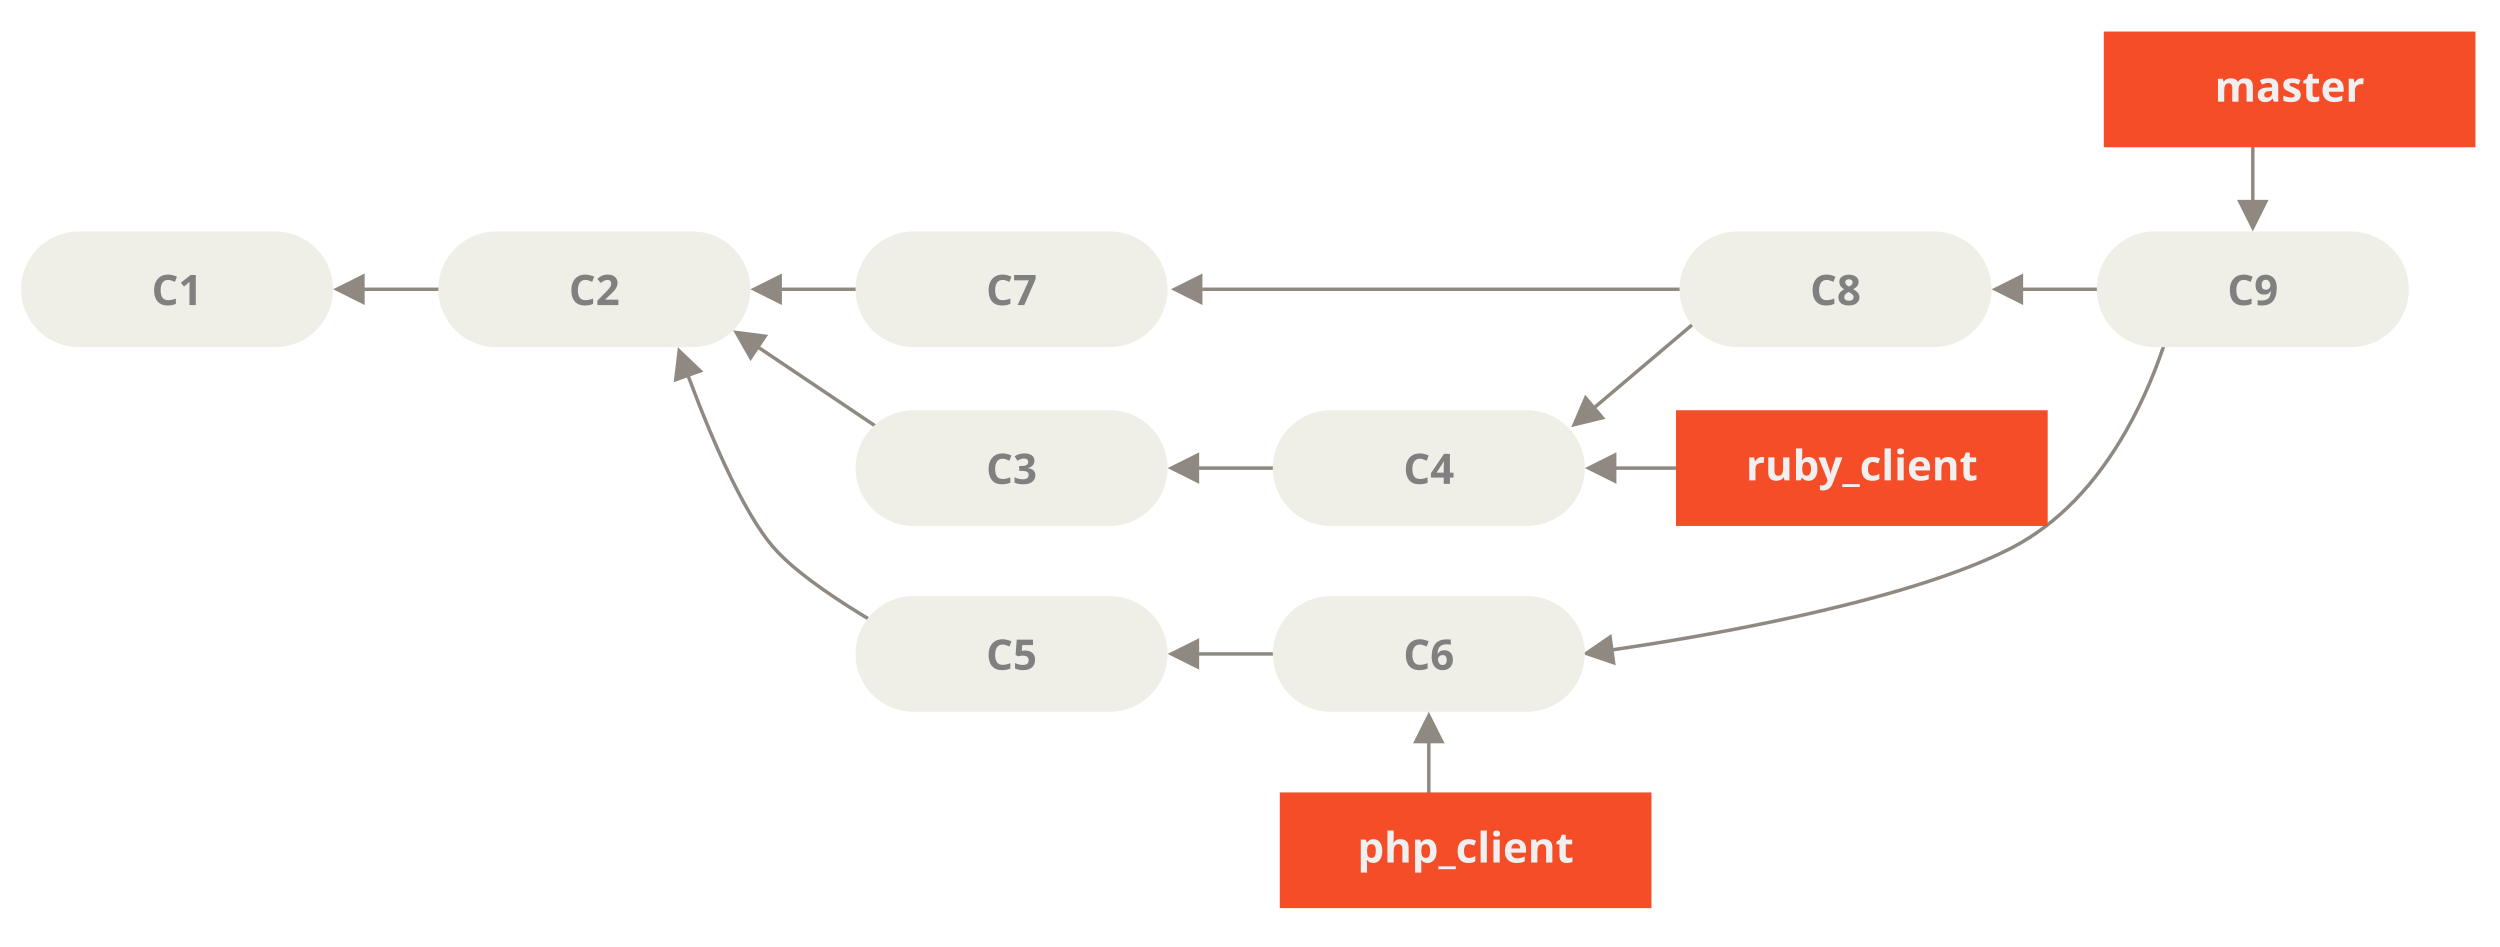
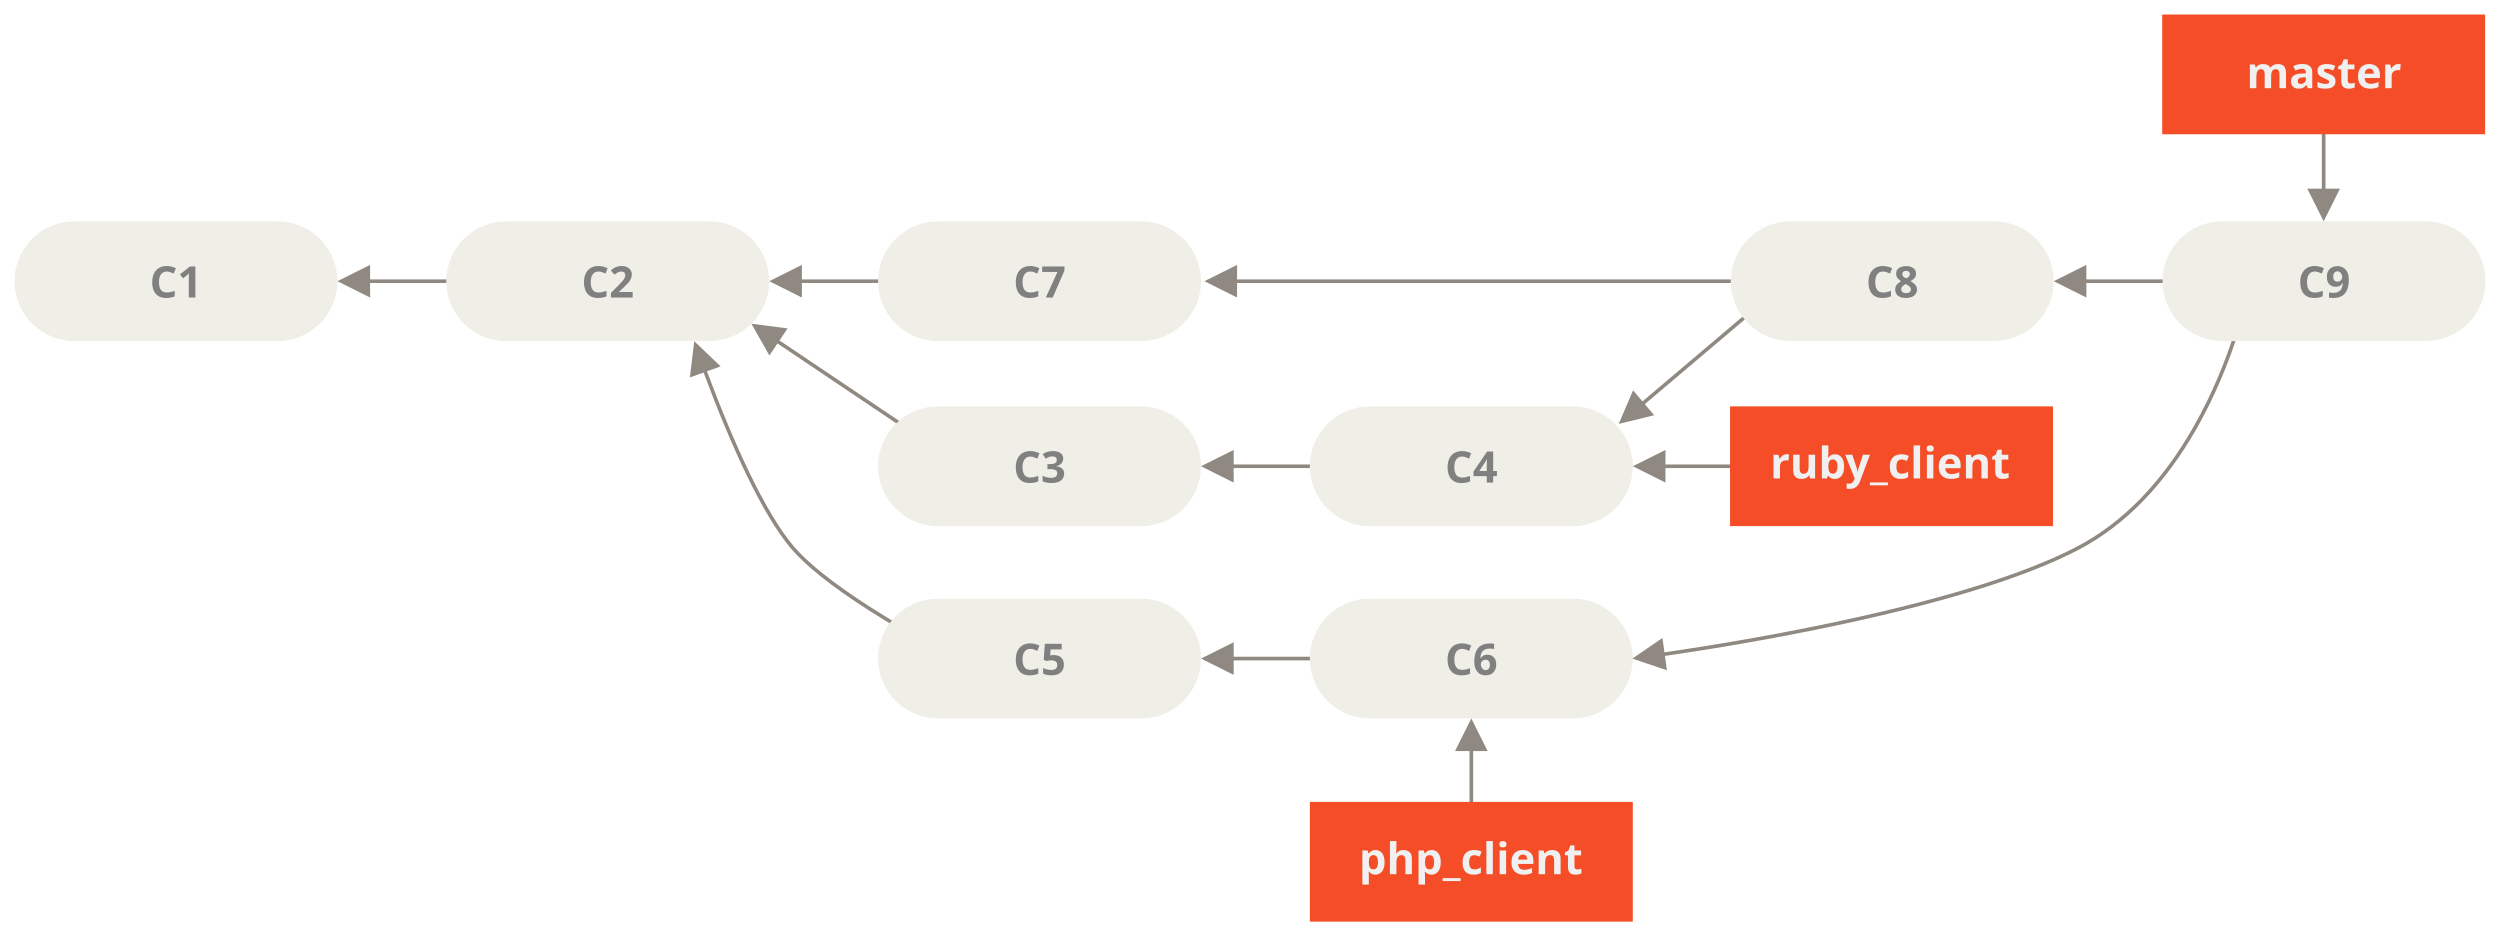
- <svg xmlns="http://www.w3.org/2000/svg" width="713px" height="270px" viewBox="0 0 713 270" version="1.1">
-   <g id="05---Merging-Workflows-2" stroke="none" stroke-width="1" fill="none" fill-rule="evenodd">
-     <g id="Line-+-brown-2" transform="translate(6, 66)">
+ <svg xmlns="http://www.w3.org/2000/svg" id="svg10843" version="1.1" viewBox="0 0 689 258">
+   <g id="g11072" transform="translate(-2,-5)">
+     <g id="Line-+-brown-2" transform="translate(6,66)" style="fill-rule:evenodd;fill:none">
      <g id="brown">
-         <rect id="Rectangle-1" fill="#EFEFE7" fill-rule="evenodd" x="0" y="0" width="89" height="33" rx="16.5" />
-         <text stroke="none" font-family="Source Code Pro" font-size="12px" font-weight="700" fill="#979797" fill-opacity="1" text-anchor="middle" id="C6">
-           <tspan fill="#808080" x="44.5" y="21" fill-opacity="1">C1</tspan>
+         <rect id="Rectangle-1" width="89" height="33" rx="16.5" ry="16.5" style="fill-rule:evenodd;fill:#efefe7" />
+         <text id="C6" font-size="12px" font-weight="700" style="fill:#979797;font-family:'Source Code Pro';font-size:12px;font-weight:700;text-anchor:middle">
+           <tspan id="tspan10723" x="44.5" y="21" style="fill:gray">C1</tspan>
        </text>
      </g>
    </g>
-     <g id="Line-+-brown-3" transform="translate(95, 66)">
-       <path id="Line" d="M9,16 L54,16 L54,17 L9,17 L9,21 L0,16.5 L9,12 L9,16 Z" fill="#8F8981" fill-rule="nonzero" />
-       <g id="brown" transform="translate(30, 0)">
-         <rect id="Rectangle-1" fill="#EFEFE7" fill-rule="evenodd" x="0" y="0" width="89" height="33" rx="16.5" />
-         <text stroke="none" font-family="Source Code Pro" font-size="12px" font-weight="700" fill="#979797" fill-opacity="1" text-anchor="middle" id="C6">
-           <tspan fill="#808080" x="44.5" y="21" fill-opacity="1">C2</tspan>
+     <g id="Line-+-brown-3" transform="translate(95,66)" style="fill-rule:evenodd;fill:none">
+       <path id="Line" d="m9 16h45v1h-45v4l-9-4.5 9-4.5z" style="fill-rule:nonzero;fill:#8f8981" />
+       <g id="g10735" transform="translate(30)">
+         <rect id="rect10729" width="89" height="33" rx="16.5" ry="16.5" style="fill-rule:evenodd;fill:#efefe7" />
+         <text id="text10733" font-size="12px" font-weight="700" style="fill:#979797;font-family:'Source Code Pro';font-size:12px;font-weight:700;text-anchor:middle">
+           <tspan id="tspan10731" x="44.5" y="21" style="fill:gray">C2</tspan>
        </text>
      </g>
    </g>
-     <path id="Line-3" d="M223,82 L268,82 L268,83 L223,83 L223,87 L214,82.5 L223,78 L223,82 Z" fill="#8F8981" fill-rule="nonzero" />
-     <g id="brown" transform="translate(244, 66)">
-       <rect id="Rectangle-1" fill="#EFEFE7" fill-rule="evenodd" x="0" y="0" width="89" height="33" rx="16.5" />
-       <text stroke="none" font-family="Source Code Pro" font-size="12px" font-weight="700" fill="#979797" fill-opacity="1" text-anchor="middle" id="C6">
-         <tspan fill="#808080" x="44.5" y="21" fill-opacity="1">C7</tspan>
-       </text>
-     </g>
-     <g id="Line-+-brown-5" transform="translate(209, 94)">
-       <path id="Line" d="M7.833,4.828 L59.194,39.364 L58.636,40.194 L7.275,5.658 L5.043,8.977 L0.085,0.221 L10.065,1.509 L7.833,4.828 Z" fill="#8F8981" fill-rule="nonzero" />
-       <g id="brown" transform="translate(35, 23)">
-         <rect id="Rectangle-1" fill="#EFEFE7" fill-rule="evenodd" x="0" y="0" width="89" height="33" rx="16.5" />
-         <text stroke="none" font-family="Source Code Pro" font-size="12px" font-weight="700" fill="#979797" fill-opacity="1" text-anchor="middle" id="C6">
-           <tspan fill="#808080" x="44.5" y="21" fill-opacity="1">C3</tspan>
+     <g id="g10998">
+       <path id="Line-3" d="m223 82h45v1h-45v4l-9-4.5 9-4.5z" style="fill:#8f8981" />
+       <g id="g10745" transform="translate(244,66)" style="fill-rule:evenodd;fill:none">
+         <rect id="rect10739" width="89" height="33" rx="16.5" ry="16.5" style="fill-rule:evenodd;fill:#efefe7" />
+         <text id="text10743" font-size="12px" font-weight="700" style="fill:#979797;font-family:'Source Code Pro';font-size:12px;font-weight:700;text-anchor:middle">
+           <tspan id="tspan10741" x="44.5" y="21" style="fill:gray">C7</tspan>
        </text>
      </g>
    </g>
-     <g id="Line-+-brown-6" transform="translate(333, 117)">
-       <path id="Line" d="M9,16 L54,16 L54,17 L9,17 L9,21 L0,16.5 L9,12 L9,16 Z" fill="#8F8981" fill-rule="nonzero" />
-       <g id="brown" transform="translate(30, 0)">
-         <rect id="Rectangle-1" fill="#EFEFE7" fill-rule="evenodd" x="0" y="0" width="89" height="33" rx="16.5" />
-         <text stroke="none" font-family="Source Code Pro" font-size="12px" font-weight="700" fill="#979797" fill-opacity="1" text-anchor="middle" id="C6">
-           <tspan fill="#808080" x="44.5" y="21" fill-opacity="1">C4</tspan>
+     <g id="Line-+-brown-5" transform="translate(209,94)" style="fill-rule:evenodd;fill:none">
+       <path id="path10747" d="m7.833 4.828 51.361 34.536-.558.83-51.361-34.536-2.232 3.319-4.958-8.756 9.98 1.288z" style="fill-rule:nonzero;fill:#8f8981" />
+       <g id="g10755" transform="translate(35,23)">
+         <rect id="rect10749" width="89" height="33" rx="16.5" ry="16.5" style="fill-rule:evenodd;fill:#efefe7" />
+         <text id="text10753" font-size="12px" font-weight="700" style="fill:#979797;font-family:'Source Code Pro';font-size:12px;font-weight:700;text-anchor:middle">
+           <tspan id="tspan10751" x="44.5" y="21" style="fill:gray">C3</tspan>
        </text>
      </g>
    </g>
-     <path id="Line" d="M577,82 L622,82 L622,83 L577,83 L577,87 L568,82.5 L577,78 L577,82 Z" fill="#8F8981" fill-rule="nonzero" />
-     <path id="Line-5" d="M460.119,184.784 C476.783,182.362 495.149,179.141 513.101,175.145 C538.761,169.434 559.625,162.977 573.487,155.81 C586.746,148.954 597.468,137.471 605.915,122.65 C610.932,113.847 614.838,104.412 617.764,94.976 C618.788,91.674 619.616,88.608 620.265,85.857 C620.492,84.895 620.68,84.042 620.831,83.306 C620.922,82.867 620.98,82.565 621.008,82.411 L621.097,81.919 L622.081,82.097 L621.992,82.589 C621.963,82.751 621.903,83.06 621.811,83.508 C621.657,84.253 621.467,85.115 621.238,86.086 C620.584,88.859 619.75,91.947 618.719,95.272 C615.773,104.773 611.839,114.274 606.784,123.145 C598.248,138.121 587.397,149.744 573.947,156.698 C559.99,163.914 539.056,170.392 513.318,176.121 C495.336,180.124 476.944,183.349 460.256,185.775 L460.801,189.742 L451.272,186.51 L459.575,180.826 L460.119,184.784 Z" fill="#8F8981" fill-rule="nonzero" />
-     <g id="brown" transform="translate(598, 66)">
-       <rect id="Rectangle-1" fill="#EFEFE7" fill-rule="evenodd" x="0" y="0" width="89" height="33" rx="16.5" />
-       <text stroke="none" font-family="Source Code Pro" font-size="12px" font-weight="700" fill="#979797" fill-opacity="1" text-anchor="middle" id="C6">
-         <tspan fill="#808080" x="44.5" y="21" fill-opacity="1">C9</tspan>
-       </text>
-     </g>
-     <g id="Line-+-brown-9" transform="translate(333, 66)">
-       <path id="Line" d="M9.935,16 L154.065,16 L154.065,17 L9.935,17 L9.935,21 L0.935,16.5 L9.935,12 L9.935,16 Z" fill="#8F8981" fill-rule="nonzero" />
-       <path id="Line-4" d="M121.664,49.626 L161.623,15.795 L162.269,16.559 L122.31,50.389 L124.895,53.442 L115.118,55.823 L119.08,46.573 L121.664,49.626 Z" fill="#8F8981" fill-rule="nonzero" />
-       <g id="brown" transform="translate(146, 0)">
-         <rect id="Rectangle-1" fill="#EFEFE7" fill-rule="evenodd" x="0" y="0" width="89" height="33" rx="16.5" />
-         <text stroke="none" font-family="Source Code Pro" font-size="12px" font-weight="700" fill="#979797" fill-opacity="1" text-anchor="middle" id="C6">
-           <tspan fill="#808080" x="44.5" y="21" fill-opacity="1">C8</tspan>
+     <g id="Line-+-brown-6" transform="translate(333,117)" style="fill-rule:evenodd;fill:none">
+       <path id="path10758" d="m9 16h45v1h-45v4l-9-4.5 9-4.5z" style="fill-rule:nonzero;fill:#8f8981" />
+       <g id="g10766" transform="translate(30)">
+         <rect id="rect10760" width="89" height="33" rx="16.5" ry="16.5" style="fill-rule:evenodd;fill:#efefe7" />
+         <text id="text10764" font-size="12px" font-weight="700" style="fill:#979797;font-family:'Source Code Pro';font-size:12px;font-weight:700;text-anchor:middle">
+           <tspan id="tspan10762" x="44.5" y="21" style="fill:gray">C4</tspan>
        </text>
      </g>
    </g>
-     <g id="Line-+-brown-8" transform="translate(194, 99)">
-       <path id="Line" d="M2.846,8.33 C10.617,29.193 19.046,47.374 26.669,56.439 C28.626,58.767 31.334,61.299 34.708,64.002 C38.513,67.049 43.099,70.262 48.299,73.577 C53.86,77.123 59.82,80.598 65.781,83.856 C67.867,84.996 69.804,86.028 71.542,86.933 C72.15,87.249 72.69,87.527 73.155,87.765 C73.434,87.907 73.626,88.004 73.724,88.053 L74.171,88.277 L73.723,89.171 L73.276,88.947 C73.175,88.897 72.982,88.799 72.701,88.655 C72.233,88.417 71.691,88.137 71.08,87.82 C69.336,86.912 67.393,85.877 65.301,84.733 C59.322,81.465 53.344,77.979 47.762,74.42 C42.534,71.087 37.919,67.855 34.083,64.782 C30.662,62.042 27.908,59.467 25.904,57.082 C18.178,47.896 9.719,29.648 1.905,8.668 L-1.866,10.02 L-0.669,0.029 L6.605,6.982 L2.846,8.33 Z" fill="#8F8981" fill-rule="nonzero" />
-       <g id="brown" transform="translate(50, 71)">
-         <rect id="Rectangle-1" fill="#EFEFE7" fill-rule="evenodd" x="0" y="0" width="89" height="33" rx="16.5" />
-         <text stroke="none" font-family="Source Code Pro" font-size="12px" font-weight="700" fill="#979797" fill-opacity="1" text-anchor="middle" id="C6">
-           <tspan fill="#808080" x="44.5" y="21" fill-opacity="1">C5</tspan>
+     <path id="Line-5" transform="translate(.6)" d="m460.12 184.78c16.663-2.423 35.03-5.643 52.981-9.639 25.66-5.712 46.525-12.168 60.386-19.336 13.259-6.856 23.98-18.338 32.427-33.16 5.017-8.803 8.923-18.238 11.849-27.674 1.024-3.303 1.852-6.369 2.501-9.119.227-.962.415-1.815.567-2.55.091-.44.149-.741.176-.895l.089-.492.984.177-.089.492c-.029.162-.089.472-.181.92-.153.744-.344 1.607-.573 2.578-.654 2.772-1.488 5.861-2.519 9.186-2.946 9.501-6.88 19.002-11.935 27.873-8.535 14.976-19.387 26.598-32.837 33.553-13.957 7.216-34.89 13.695-60.628 19.423-17.982 4.002-36.375 7.228-53.062 9.654l.546 3.967-9.529-3.232 8.303-5.684z" style="fill:#8f8981" />
+     <g id="g10973">
+       <path id="path10769" d="m577 82h45v1h-45v4l-9-4.5 9-4.5z" style="fill:#8f8981" />
+       <g id="g10778" transform="translate(598,66)" style="fill-rule:evenodd;fill:none">
+         <rect id="rect10772" width="89" height="33" rx="16.5" ry="16.5" style="fill-rule:evenodd;fill:#efefe7" />
+         <text id="text10776" font-size="12px" font-weight="700" style="fill:#979797;font-family:'Source Code Pro';font-size:12px;font-weight:700;text-anchor:middle">
+           <tspan id="tspan10774" x="44.5" y="21" style="fill:gray">C9</tspan>
        </text>
      </g>
    </g>
-     <path id="Line" d="M342,186 L387,186 L387,187 L342,187 L342,191 L333,186.5 L342,182 L342,186 Z" fill="#8F8981" fill-rule="nonzero" />
-     <g id="brown" transform="translate(363, 170)">
-       <rect id="Rectangle-1" fill="#EFEFE7" fill-rule="evenodd" x="0" y="0" width="89" height="33" rx="16.5" />
-       <text stroke="none" font-family="Source Code Pro" font-size="12px" font-weight="700" fill="#979797" fill-opacity="1" text-anchor="middle" id="C6">
-         <tspan fill="#808080" x="44.5" y="21" fill-opacity="1">C6</tspan>
-       </text>
-     </g>
-     <g id="Line-2-+-ref" transform="translate(600, 9)">
-       <path id="Line-2" d="M42,48 L42,5 L43,5 L43,48 L47,48 L42.5,57 L38,48 L42,48 Z" fill="#8F8981" fill-rule="nonzero" />
-       <g id="ref">
-         <rect id="Rectangle-2" fill="#F44D27" fill-rule="evenodd" x="0" y="0" width="106" height="33" />
-         <text stroke="none" font-family="Source Code Pro" font-size="12px" font-weight="700" fill="#979797" fill-opacity="1" text-anchor="middle" id="master">
-           <tspan fill="#f0f0f0" x="53" y="20" fill-opacity="1">master</tspan>
+     <g id="Line-+-brown-9" transform="translate(333,66)" style="fill-rule:evenodd;fill:none">
+       <path id="path10780" d="m9.935 16h144.13v1h-144.13v4l-9-4.5 9-4.5z" style="fill-rule:nonzero;fill:#8f8981" />
+       <path id="Line-4" d="m121.66 49.626 39.959-33.831.646.763-39.959 33.831 2.585 3.053-9.777 2.381 3.961-9.25z" style="fill-rule:nonzero;fill:#8f8981" />
+       <g id="g10789" transform="translate(146)">
+         <rect id="rect10783" width="89" height="33" rx="16.5" ry="16.5" style="fill-rule:evenodd;fill:#efefe7" />
+         <text id="text10787" font-size="12px" font-weight="700" style="fill:#979797;font-family:'Source Code Pro';font-size:12px;font-weight:700;text-anchor:middle">
+           <tspan id="tspan10785" x="44.5" y="21" style="fill:gray">C8</tspan>
        </text>
      </g>
    </g>
-     <g id="Line-2-+-ref-2" transform="translate(452, 117)">
-       <path id="Line-2" d="M9,16 L69,16 L69,17 L9,17 L9,21 L0,16.5 L9,12 L9,16 Z" fill="#8F8981" fill-rule="nonzero" />
-       <g id="ref" transform="translate(26, 0)">
-         <rect id="Rectangle-2" fill="#F44D27" fill-rule="evenodd" x="0" y="0" width="106" height="33" />
-         <text stroke="none" font-family="Source Code Pro" font-size="12px" font-weight="700" fill="#979797" fill-opacity="1" text-anchor="middle" id="master">
-           <tspan fill="#f0f0f0" x="53" y="20" fill-opacity="1">ruby_client</tspan>
+     <g id="Line-+-brown-8" transform="translate(194,99)" style="fill-rule:evenodd;fill:none">
+       <path id="path10792" d="m2.846 8.33c7.771 20.863 16.2 39.044 23.823 48.109 1.957 2.328 4.665 4.86 8.039 7.563 3.805 3.047 8.391 6.26 13.591 9.575 5.561 3.546 11.521 7.02 17.481 10.278 2.086 1.14 4.023 2.172 5.761 3.077.608.317 1.148.595 1.613.832.279.142.47.239.569.288l.447.224-.448.894-.447-.224c-.101-.05-.294-.148-.575-.292-.468-.239-1.01-.518-1.62-.836-1.744-.908-3.687-1.943-5.779-3.087-5.979-3.268-11.957-6.754-17.539-10.313-5.228-3.333-9.843-6.566-13.678-9.638-3.422-2.741-6.175-5.316-8.18-7.7-7.725-9.187-16.185-27.435-23.999-48.415l-3.771 1.353 1.198-9.991 7.274 6.953z" style="fill-rule:nonzero;fill:#8f8981" />
+       <g id="g10800" transform="translate(50,71)">
+         <rect id="rect10794" width="89" height="33" rx="16.5" ry="16.5" style="fill-rule:evenodd;fill:#efefe7" />
+         <text id="text10798" font-size="12px" font-weight="700" style="fill:#979797;font-family:'Source Code Pro';font-size:12px;font-weight:700;text-anchor:middle">
+           <tspan id="tspan10796" x="44.5" y="21" style="fill:gray">C5</tspan>
        </text>
      </g>
    </g>
-     <g id="Line-2-+-ref-3" transform="translate(365, 203)">
-       <path id="Line-2" d="M43,9 L43,40 L42,40 L42,9 L38,9 L42.5,0 L47,9 L43,9 Z" fill="#8F8981" fill-rule="nonzero" />
-       <g id="ref" transform="translate(0, 23)">
-         <rect id="Rectangle-2" fill="#F44D27" fill-rule="evenodd" x="0" y="0" width="106" height="33" />
-         <text stroke="none" font-family="Source Code Pro" font-size="12px" font-weight="700" fill="#979797" fill-opacity="1" text-anchor="middle" id="master">
-           <tspan fill="#f0f0f0" x="53" y="20" fill-opacity="1">php_client</tspan>
+     <g id="g10984">
+       <path id="path10803" d="m342 186h45v1h-45v4l-9-4.5 9-4.5z" style="fill:#8f8981" />
+       <g id="g10811" transform="translate(363,170)" style="fill-rule:evenodd;fill:none">
+         <rect id="rect10805" width="89" height="33" rx="16.5" ry="16.5" style="fill-rule:evenodd;fill:#efefe7" />
+         <text id="text10809" font-size="12px" font-weight="700" style="fill:#979797;font-family:'Source Code Pro';font-size:12px;font-weight:700;text-anchor:middle">
+           <tspan id="tspan10807" x="44.5" y="21" style="fill:gray">C6</tspan>
+         </text>
+       </g>
+     </g>
+     <g id="g10966">
+       <path id="Line-2" transform="translate(599.9,9)" d="m42 48v-43h1v43h4l-4.5 9-4.5-9z" style="fill:#8f8981" />
+       <g id="g10959">
+         <rect id="Rectangle-2" transform="matrix(.83962 0 0 1 597.9 9)" width="106" height="33" style="fill-rule:evenodd;fill:#f44d27" />
+         <text id="master" transform="translate(589.5 9.316)" font-size="12px" font-weight="700" style="fill-rule:evenodd;fill:#979797;font-family:'Source Code Pro';font-size:12px;font-weight:700;text-anchor:middle">
+           <tspan id="tspan10815" x="53" y="20" style="fill:#f0f0f0">master</tspan>
+         </text>
+       </g>
+     </g>
+     <g id="g10977">
+       <path id="path10820" transform="translate(452,117)" d="m9 16h60v1h-60v4l-9-4.5 9-4.5z" style="fill:#8f8981" />
+       <rect id="rect10822" transform="matrix(.83962 0 0 1 478.8 117)" width="106" height="33" style="fill-rule:evenodd;fill:#f44d27" />
+     </g>
+     <text id="text10826" transform="translate(469.9 116.87)" font-size="12px" font-weight="700" style="fill-rule:evenodd;fill:#979797;font-family:'Source Code Pro';font-size:12px;font-weight:700;text-anchor:middle">
+       <tspan id="tspan10824" x="53" y="20" style="fill:#f0f0f0">ruby_client</tspan>
+     </text>
+     <g id="g10991">
+       <path id="path10831" transform="translate(365,203)" d="m43 9v31h-1v-31h-4l4.5-9 4.5 9z" style="fill:#8f8981" />
+       <g id="g10934">
+         <rect id="rect10833" transform="matrix(.83962 0 0 1 363 226)" width="106" height="33" style="fill-rule:evenodd;fill:#f44d27" />
+         <text id="text10837" transform="translate(354.37 225.93)" font-size="12px" font-weight="700" style="fill-rule:evenodd;fill:#979797;font-family:'Source Code Pro';font-size:12px;font-weight:700;text-anchor:middle">
+           <tspan id="tspan10835" x="53" y="20" style="fill:#f0f0f0">php_client</tspan>
        </text>
      </g>
    </g>
  </g>
</svg>
